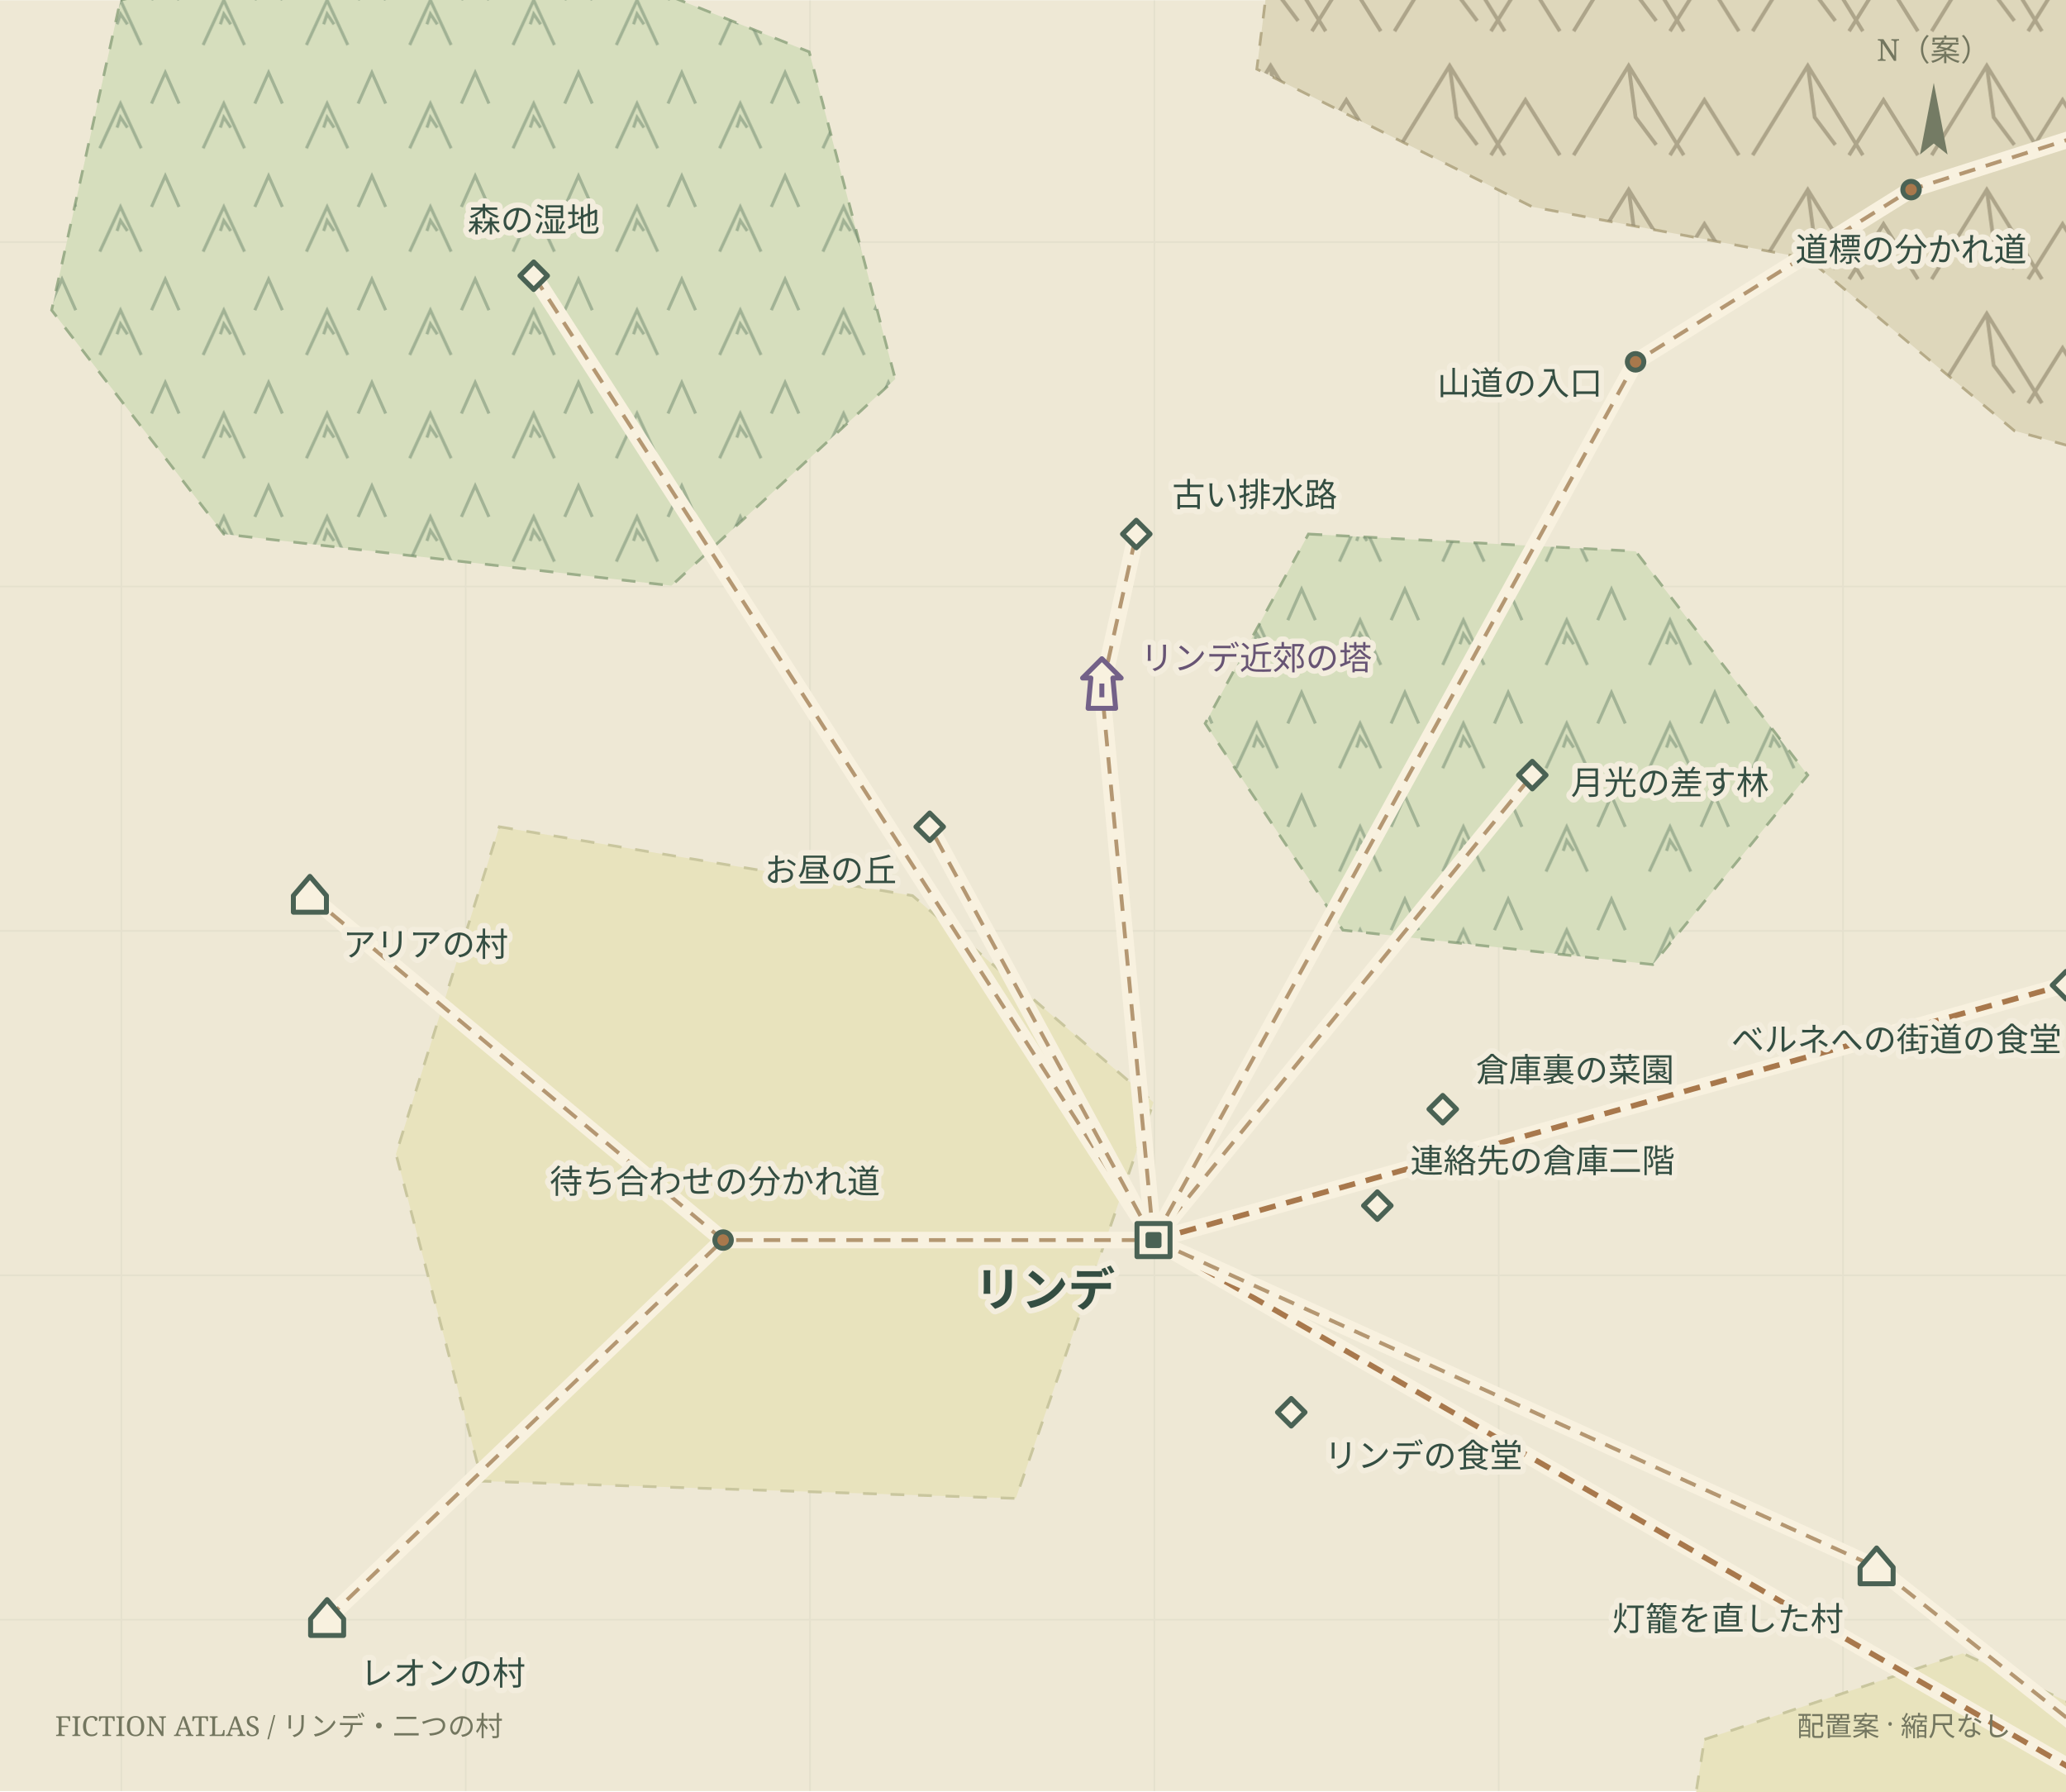
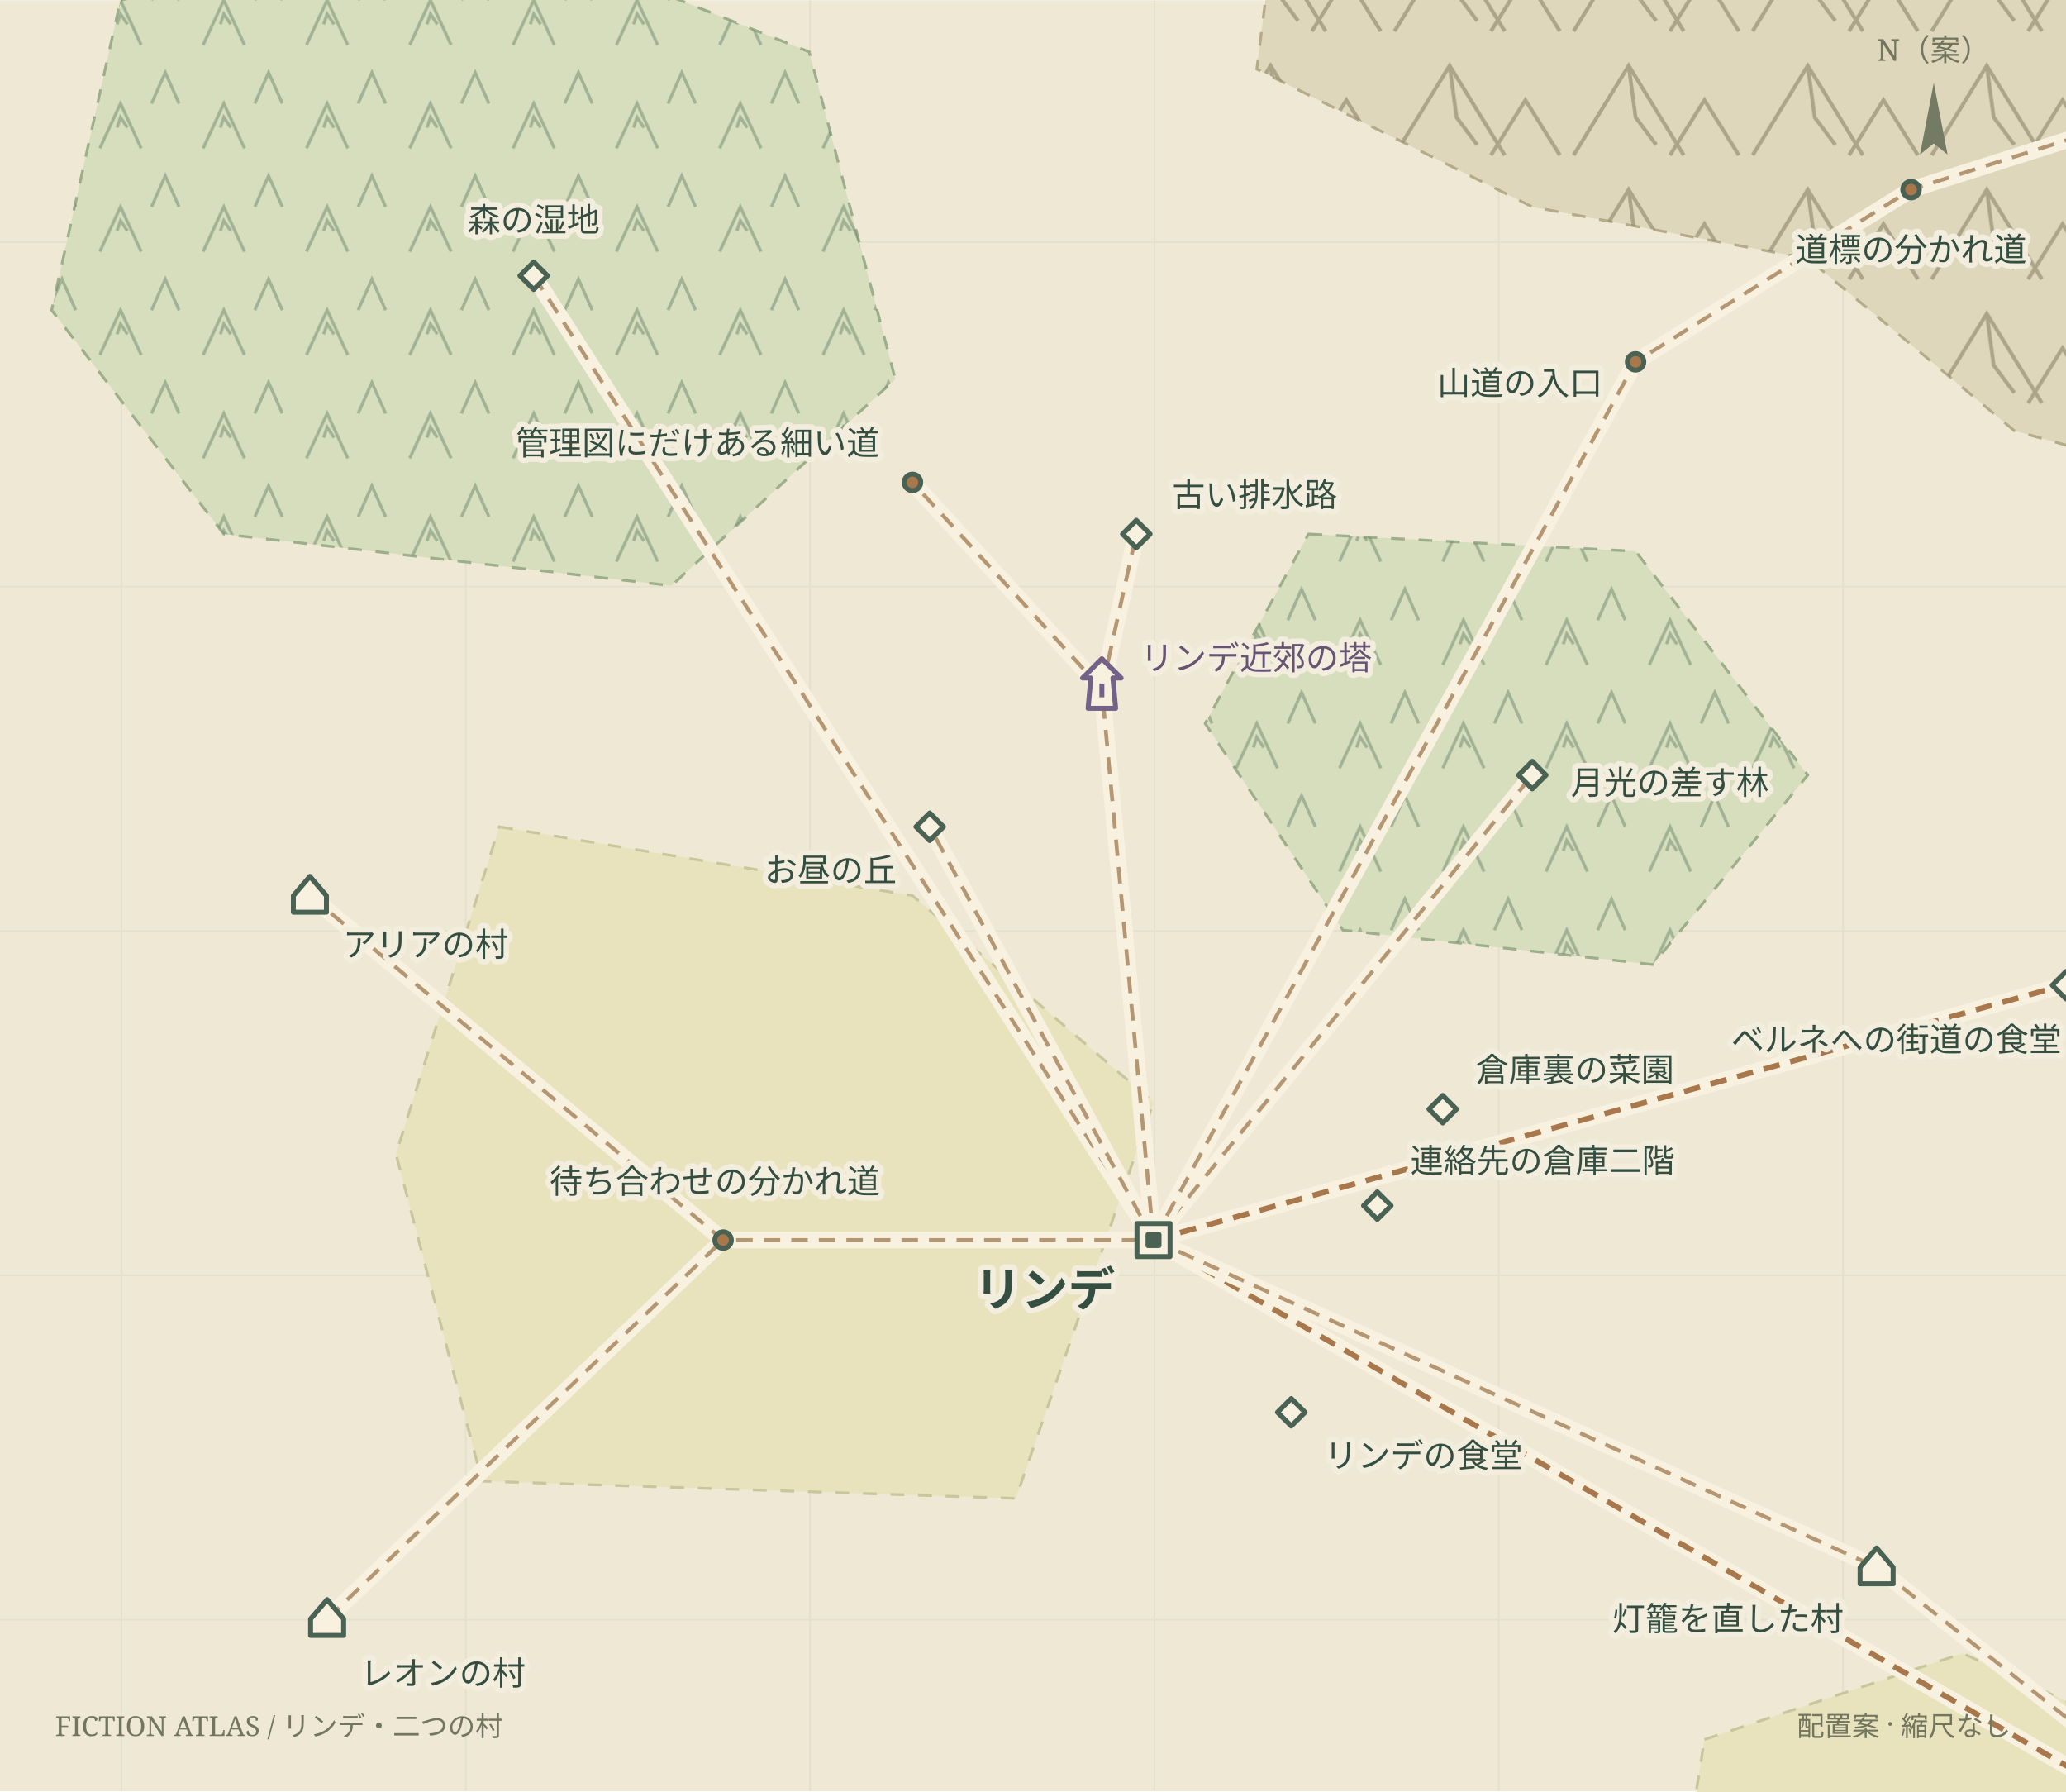
<svg xmlns="http://www.w3.org/2000/svg" width="1600" height="1387" id="map" role="img" aria-label="リンデ・二つの村" viewBox="65 130 600 520" style="font-family: &quot;Yu Gothic UI&quot;, Meiryo, sans-serif;">
  <defs>
    <pattern id="grid" width="100" height="100" patternUnits="userSpaceOnUse">
      <path d="M 100 0 L 0 0 0 100" fill="none" stroke="#637a6510" stroke-width="1" />
    </pattern>
    <pattern id="forest-pattern" width="30" height="30" patternUnits="userSpaceOnUse">
      <path d="M 4 23 L 10 10 L 16 23 M 9 17 L 10 14 L 12 17 M 19 10 L 23 1 L 27 10" fill="none" stroke="#6e876e" stroke-width="0.9" opacity="0.5" />
    </pattern>
    <pattern id="mountain-pattern" width="52" height="36" patternUnits="userSpaceOnUse">
      <path d="M 2 31 L 18 5 L 34 31 M 18 5 L 20 20 L 26 28 M 30 31 L 40 15 L 50 31" fill="none" stroke="#948a70" stroke-width="1.1" opacity="0.65" />
    </pattern>
  </defs>
  <rect x="65" y="130" width="600" height="520" fill="#eee8d5" />
  <rect x="65" y="130" width="600" height="520" fill="url(#grid)" />
  <polygon points="210,370 330,390 400,450 360,565 205,560 180,465" fill="#e8e3bd" stroke="#c9c69e" stroke-width="0.8" stroke-dasharray="4 4" />
  <polygon points="100,130 200,105 300,145 325,240 260,300 130,285 80,220" fill="#d6debd" stroke="#9cae8a" stroke-width="0.8" stroke-dasharray="4 4" />
  <polygon points="100,130 200,105 300,145 325,240 260,300 130,285 80,220" fill="url(#forest-pattern)" pointer-events="none" />
  <polygon points="445,285 540,290 590,355 545,410 455,400 415,340" fill="#d6debd" stroke="#9cae8a" stroke-width="0.8" stroke-dasharray="4 4" />
  <polygon points="445,285 540,290 590,355 545,410 455,400 415,340" fill="url(#forest-pattern)" pointer-events="none" />
  <polygon points="440,70 540,60 650,70 765,80 845,150 825,240 740,280 650,255 590,205 510,190 430,150" fill="#ded7bb" stroke="#b6ab88" stroke-width="0.8" stroke-dasharray="4 4" />
  <polygon points="440,70 540,60 650,70 765,80 845,150 825,240 740,280 650,255 590,205 510,190 430,150" fill="url(#mountain-pattern)" pointer-events="none" />
  <polyline points="990,205 1020,255 1005,310 1020,360 1050,420 1060,490" fill="none" stroke="#90b3b3" stroke-width="4" stroke-linejoin="round" stroke-linecap="round" />
  <polygon points="810,545 890,535 990,580 1010,650 960,700 860,690 820,625" fill="#d6debd" stroke="#9cae8a" stroke-width="0.8" stroke-dasharray="4 4" />
  <polygon points="810,545 890,535 990,580 1010,650 960,700 860,690 820,625" fill="url(#forest-pattern)" pointer-events="none" />
  <polygon points="560,635 635,610 700,640 790,740 760,810 600,805 545,730" fill="#e8e3bd" stroke="#c9c69e" stroke-width="0.8" stroke-dasharray="4 4" />
  <polyline points="400,490 900,350" fill="none" stroke="#f8f1df" stroke-width="4.8" stroke-linejoin="round" />
  <polyline points="400,490 900,350" fill="none" stroke="#a8784c" stroke-width="1.6" stroke-dasharray="4.8 3.2" stroke-linejoin="round" />
  <polyline points="400,490 730,680" fill="none" stroke="#f8f1df" stroke-width="4.8" stroke-linejoin="round" />
  <polyline points="400,490 730,680" fill="none" stroke="#a8784c" stroke-width="1.6" stroke-dasharray="4.8 3.2" stroke-linejoin="round" />
  <polyline points="155,390 275,490 400,490" fill="none" stroke="#f8f1df" stroke-width="4.8" stroke-linejoin="round" />
  <polyline points="155,390 275,490 400,490" fill="none" stroke="#b49772" stroke-width="1.12" stroke-dasharray="4.8 3.2" stroke-linejoin="round" />
  <polyline points="160,600 275,490" fill="none" stroke="#f8f1df" stroke-width="4.8" stroke-linejoin="round" />
  <polyline points="160,600 275,490" fill="none" stroke="#b49772" stroke-width="1.12" stroke-dasharray="4.8 3.2" stroke-linejoin="round" />
  <polyline points="400,490 385,330" fill="none" stroke="#f8f1df" stroke-width="4.8" stroke-linejoin="round" />
  <polyline points="400,490 385,330" fill="none" stroke="#b49772" stroke-width="1.12" stroke-dasharray="4.8 3.2" stroke-linejoin="round" />
  <polyline points="400,490 220,210" fill="none" stroke="#f8f1df" stroke-width="4.8" stroke-linejoin="round" />
  <polyline points="400,490 220,210" fill="none" stroke="#b49772" stroke-width="1.12" stroke-dasharray="4.8 3.2" stroke-linejoin="round" />
  <polyline points="400,490 510,355" fill="none" stroke="#f8f1df" stroke-width="4.8" stroke-linejoin="round" />
  <polyline points="400,490 510,355" fill="none" stroke="#b49772" stroke-width="1.12" stroke-dasharray="4.8 3.2" stroke-linejoin="round" />
  <polyline points="400,490 540,235 620,185 730,150 900,130" fill="none" stroke="#f8f1df" stroke-width="4.8" stroke-linejoin="round" />
  <polyline points="400,490 540,235 620,185 730,150 900,130" fill="none" stroke="#b49772" stroke-width="1.12" stroke-dasharray="4.8 3.2" stroke-linejoin="round" />
  <polyline points="400,490 610,585 730,680" fill="none" stroke="#f8f1df" stroke-width="4.8" stroke-linejoin="round" />
  <polyline points="400,490 610,585 730,680" fill="none" stroke="#b49772" stroke-width="1.12" stroke-dasharray="4.8 3.2" stroke-linejoin="round" />
  <polyline points="900,350 870,260" fill="none" stroke="#f8f1df" stroke-width="4.8" stroke-linejoin="round" />
  <polyline points="900,350 870,260" fill="none" stroke="#b49772" stroke-width="1.12" stroke-dasharray="4.8 3.2" stroke-linejoin="round" />
  <polyline points="900,350 1020,360 1095,300" fill="none" stroke="#f8f1df" stroke-width="4.8" stroke-linejoin="round" />
  <polyline points="900,350 1020,360 1095,300" fill="none" stroke="#b49772" stroke-width="1.12" stroke-dasharray="4.8 3.2" stroke-linejoin="round" />
  <polyline points="730,680 850,660" fill="none" stroke="#f8f1df" stroke-width="4.8" stroke-linejoin="round" />
  <polyline points="730,680 850,660" fill="none" stroke="#b49772" stroke-width="1.12" stroke-dasharray="4.8 3.2" stroke-linejoin="round" />
  <polyline points="385,330 395,285" fill="none" stroke="#f8f1df" stroke-width="4.8" stroke-linejoin="round" />
  <polyline points="385,330 395,285" fill="none" stroke="#b49772" stroke-width="1.12" stroke-dasharray="4.8 3.2" stroke-linejoin="round" />
+   <polyline points="385,330 330,270" fill="none" stroke="#f8f1df" stroke-width="4.8" stroke-linejoin="round" />
+   <polyline points="385,330 330,270" fill="none" stroke="#b49772" stroke-width="1.12" stroke-dasharray="4.8 3.2" stroke-linejoin="round" />
  <polyline points="400,490 335,370" fill="none" stroke="#f8f1df" stroke-width="4.8" stroke-linejoin="round" />
  <polyline points="400,490 335,370" fill="none" stroke="#b49772" stroke-width="1.12" stroke-dasharray="4.8 3.2" stroke-linejoin="round" />
  <polyline points="900,350 850,300 870,260" fill="none" stroke="#f8f1df" stroke-width="4.8" stroke-linejoin="round" />
  <polyline points="900,350 850,300 870,260" fill="none" stroke="#b49772" stroke-width="1.12" stroke-dasharray="4.8 3.2" stroke-linejoin="round" />
  <polyline points="900,350 955,320 1020,360" fill="none" stroke="#f8f1df" stroke-width="4.8" stroke-linejoin="round" />
  <polyline points="900,350 955,320 1020,360" fill="none" stroke="#b49772" stroke-width="1.12" stroke-dasharray="4.8 3.2" stroke-linejoin="round" />
  <polyline points="765,715 930,650 845,605" fill="none" stroke="#f8f1df" stroke-width="4.8" stroke-linejoin="round" />
  <polyline points="765,715 930,650 845,605" fill="none" stroke="#b49772" stroke-width="1.12" stroke-dasharray="4.8 3.2" stroke-linejoin="round" />
  <polyline points="845,605 930,650 1040,740" fill="none" stroke="#f8f1df" stroke-width="4.8" stroke-linejoin="round" />
  <polyline points="845,605 930,650 1040,740" fill="none" stroke="#b49772" stroke-width="1.12" stroke-dasharray="4.8 3.2" stroke-linejoin="round" />
  <g transform="translate(400 490)" class="place" tabindex="0" role="button" aria-label="リンデ" data-id="linde">
    <circle r="11.2" fill="transparent" stroke="none" stroke-width="0.8" class="halo" />
    <g fill="#f8f1df" stroke="#4a6254" stroke-width="1.44" stroke-linejoin="round">
      <rect x="-4.8" y="-4.8" width="9.6" height="9.6" />
      <rect x="-1.6" y="-1.6" width="3.2" height="3.2" fill="#4a6254" />
    </g>
    <text x="-11.2" y="19.2" font-size="13.6" font-weight="600" text-anchor="end" fill="#344e42" stroke="#f3eddd" stroke-width="3.2" paint-order="stroke" stroke-linejoin="round">リンデ</text>
  </g>
  <g transform="translate(155 390)" class="place" tabindex="0" role="button" aria-label="アリアの村" data-id="aria-village">
    <circle r="11.2" fill="transparent" stroke="none" stroke-width="0.8" class="halo" />
    <g fill="#f8f1df" stroke="#4a6254" stroke-width="1.44" stroke-linejoin="round">
      <path d="M -4.8 0 L 0 -5.6 L 4.8 0 V 4.8 H -4.8 Z" />
    </g>
    <text x="9.6" y="17.6" font-size="9.6" font-weight="400" text-anchor="start" fill="#344e42" stroke="#f3eddd" stroke-width="3.2" paint-order="stroke" stroke-linejoin="round">アリアの村</text>
  </g>
  <g transform="translate(160 600)" class="place" tabindex="0" role="button" aria-label="レオンの村" data-id="leon-village">
    <circle r="11.2" fill="transparent" stroke="none" stroke-width="0.8" class="halo" />
    <g fill="#f8f1df" stroke="#4a6254" stroke-width="1.44" stroke-linejoin="round">
      <path d="M -4.8 0 L 0 -5.6 L 4.8 0 V 4.8 H -4.8 Z" />
    </g>
    <text x="9.6" y="19.2" font-size="9.6" font-weight="400" text-anchor="start" fill="#344e42" stroke="#f3eddd" stroke-width="3.2" paint-order="stroke" stroke-linejoin="round">レオンの村</text>
  </g>
  <g transform="translate(275 490)" class="place" tabindex="0" role="button" aria-label="待ち合わせの分かれ道" data-id="meeting-junction">
    <circle r="11.2" fill="transparent" stroke="none" stroke-width="0.8" class="halo" />
    <g fill="#f8f1df" stroke="#4a6254" stroke-width="1.44" stroke-linejoin="round">
      <circle r="2.4" fill="#a8784c" />
    </g>
    <text x="-2.4" y="-13.6" font-size="9.6" font-weight="400" text-anchor="middle" fill="#344e42" stroke="#f3eddd" stroke-width="3.2" paint-order="stroke" stroke-linejoin="round">待ち合わせの分かれ道</text>
  </g>
  <g transform="translate(385 330)" class="place" tabindex="0" role="button" aria-label="リンデ近郊の塔" data-id="linde-tower">
    <circle r="11.2" fill="transparent" stroke="none" stroke-width="0.8" class="halo" />
    <g fill="#f8f1df" stroke="#736188" stroke-width="1.44" stroke-linejoin="round">
      <path d="M -4 5.6 L -3.2 -3.2 L -5.6 -3.2 L 0 -8.8 L 5.6 -3.2 L 3.2 -3.2 L 4 5.6 Z" />
      <path d="M 0 -1.6 V 2.4" />
    </g>
    <text x="11.2" y="-5.6" font-size="9.6" font-weight="400" text-anchor="start" fill="#675474" stroke="#f3eddd" stroke-width="3.2" paint-order="stroke" stroke-linejoin="round">リンデ近郊の塔</text>
  </g>
  <g transform="translate(220 210)" class="place" tabindex="0" role="button" aria-label="森の湿地" data-id="wetland">
    <circle r="11.2" fill="transparent" stroke="none" stroke-width="0.8" class="halo" />
    <g fill="#f8f1df" stroke="#4a6254" stroke-width="1.44" stroke-linejoin="round">
      <path d="M 0 -4 L 4 0 L 0 4 L -4 0 Z" />
    </g>
    <text x="0" y="-12.8" font-size="9.6" font-weight="400" text-anchor="middle" fill="#344e42" stroke="#f3eddd" stroke-width="3.2" paint-order="stroke" stroke-linejoin="round">森の湿地</text>
  </g>
  <g transform="translate(510 355)" class="place" tabindex="0" role="button" aria-label="月光の差す林" data-id="moon-herbs">
    <circle r="11.2" fill="transparent" stroke="none" stroke-width="0.8" class="halo" />
    <g fill="#f8f1df" stroke="#4a6254" stroke-width="1.44" stroke-linejoin="round">
      <path d="M 0 -4 L 4 0 L 0 4 L -4 0 Z" />
    </g>
    <text x="11.2" y="5.6" font-size="9.6" font-weight="400" text-anchor="start" fill="#344e42" stroke="#f3eddd" stroke-width="3.2" paint-order="stroke" stroke-linejoin="round">月光の差す林</text>
  </g>
  <g transform="translate(540 235)" class="place" tabindex="0" role="button" aria-label="山道の入口" data-id="mountain-entry">
    <circle r="11.2" fill="transparent" stroke="none" stroke-width="0.8" class="halo" />
    <g fill="#f8f1df" stroke="#4a6254" stroke-width="1.44" stroke-linejoin="round">
      <circle r="2.4" fill="#a8784c" />
    </g>
    <text x="-9.6" y="9.6" font-size="9.6" font-weight="400" text-anchor="end" fill="#344e42" stroke="#f3eddd" stroke-width="3.2" paint-order="stroke" stroke-linejoin="round">山道の入口</text>
  </g>
  <g transform="translate(620 185)" class="place" tabindex="0" role="button" aria-label="道標の分かれ道" data-id="signpost">
    <circle r="11.2" fill="transparent" stroke="none" stroke-width="0.8" class="halo" />
    <g fill="#f8f1df" stroke="#4a6254" stroke-width="1.44" stroke-linejoin="round">
      <circle r="2.4" fill="#a8784c" />
    </g>
    <text x="0" y="20.8" font-size="9.6" font-weight="400" text-anchor="middle" fill="#344e42" stroke="#f3eddd" stroke-width="3.2" paint-order="stroke" stroke-linejoin="round">道標の分かれ道</text>
  </g>
  <g transform="translate(610 585)" class="place" tabindex="0" role="button" aria-label="灯籠を直した村" data-id="lantern-village">
    <circle r="11.2" fill="transparent" stroke="none" stroke-width="0.8" class="halo" />
    <g fill="#f8f1df" stroke="#4a6254" stroke-width="1.44" stroke-linejoin="round">
      <path d="M -4.8 0 L 0 -5.6 L 4.8 0 V 4.8 H -4.8 Z" />
    </g>
    <text x="-9.6" y="18.4" font-size="9.6" font-weight="400" text-anchor="end" fill="#344e42" stroke="#f3eddd" stroke-width="3.2" paint-order="stroke" stroke-linejoin="round">灯籠を直した村</text>
  </g>
  <g transform="translate(335 370)" class="place" tabindex="0" role="button" aria-label="お昼の丘" data-id="picnic-hill">
    <circle r="11.2" fill="transparent" stroke="none" stroke-width="0.8" class="halo" />
    <g fill="#f8f1df" stroke="#4a6254" stroke-width="1.44" stroke-linejoin="round">
      <path d="M 0 -4 L 4 0 L 0 4 L -4 0 Z" />
    </g>
    <text x="-9.6" y="16" font-size="9.6" font-weight="400" text-anchor="end" fill="#344e42" stroke="#f3eddd" stroke-width="3.2" paint-order="stroke" stroke-linejoin="round">お昼の丘</text>
  </g>
  <g transform="translate(395 285)" class="place" tabindex="0" role="button" aria-label="古い排水路" data-id="old-waterway">
    <circle r="11.2" fill="transparent" stroke="none" stroke-width="0.8" class="halo" />
    <g fill="#f8f1df" stroke="#4a6254" stroke-width="1.44" stroke-linejoin="round">
      <path d="M 0 -4 L 4 0 L 0 4 L -4 0 Z" />
    </g>
    <text x="10.4" y="-8" font-size="9.6" font-weight="400" text-anchor="start" fill="#344e42" stroke="#f3eddd" stroke-width="3.2" paint-order="stroke" stroke-linejoin="round">古い排水路</text>
  </g>
+   <g transform="translate(330 270)" class="place" tabindex="0" role="button" aria-label="管理図にだけある細い道" data-id="old-map-path">
+     <circle r="11.2" fill="transparent" stroke="none" stroke-width="0.8" class="halo" />
+     <g fill="#f8f1df" stroke="#4a6254" stroke-width="1.44" stroke-linejoin="round">
+       <circle r="2.4" fill="#a8784c" />
+     </g>
+     <text x="-9.6" y="-8" font-size="9.6" font-weight="400" text-anchor="end" fill="#344e42" stroke="#f3eddd" stroke-width="3.2" paint-order="stroke" stroke-linejoin="round">管理図にだけある細い道</text>
+   </g>
  <g transform="translate(465 480)" class="place" tabindex="0" role="button" aria-label="連絡先の倉庫二階" data-id="linde-warehouse">
    <circle r="11.2" fill="transparent" stroke="none" stroke-width="0.8" class="halo" />
    <g fill="#f8f1df" stroke="#4a6254" stroke-width="1.44" stroke-linejoin="round">
      <path d="M 0 -4 L 4 0 L 0 4 L -4 0 Z" />
    </g>
    <text x="9.6" y="-9.6" font-size="9.6" font-weight="400" text-anchor="start" fill="#344e42" stroke="#f3eddd" stroke-width="3.2" paint-order="stroke" stroke-linejoin="round">連絡先の倉庫二階</text>
  </g>
  <g transform="translate(484 452)" class="place" tabindex="0" role="button" aria-label="倉庫裏の菜園" data-id="linde-warehouse-yard">
    <circle r="11.2" fill="transparent" stroke="none" stroke-width="0.8" class="halo" />
    <g fill="#f8f1df" stroke="#4a6254" stroke-width="1.44" stroke-linejoin="round">
      <path d="M 0 -4 L 4 0 L 0 4 L -4 0 Z" />
    </g>
    <text x="9.6" y="-8" font-size="9.6" font-weight="400" text-anchor="start" fill="#344e42" stroke="#f3eddd" stroke-width="3.2" paint-order="stroke" stroke-linejoin="round">倉庫裏の菜園</text>
  </g>
  <g transform="translate(440 540)" class="place" tabindex="0" role="button" aria-label="リンデの食堂" data-id="linde-dining">
    <circle r="11.2" fill="transparent" stroke="none" stroke-width="0.8" class="halo" />
    <g fill="#f8f1df" stroke="#4a6254" stroke-width="1.44" stroke-linejoin="round">
      <path d="M 0 -4 L 4 0 L 0 4 L -4 0 Z" />
    </g>
    <text x="9.6" y="16" font-size="9.6" font-weight="400" text-anchor="start" fill="#344e42" stroke="#f3eddd" stroke-width="3.2" paint-order="stroke" stroke-linejoin="round">リンデの食堂</text>
  </g>
  <g transform="translate(665 416)" class="place" tabindex="0" role="button" aria-label="ベルネへの街道の食堂" data-id="roadside-dining">
    <circle r="11.2" fill="transparent" stroke="none" stroke-width="0.8" class="halo" />
    <g fill="#f8f1df" stroke="#4a6254" stroke-width="1.44" stroke-linejoin="round">
      <path d="M 0 -4 L 4 0 L 0 4 L -4 0 Z" />
    </g>
    <text x="-49.245" y="19.2" font-size="9.6" font-weight="400" text-anchor="middle" fill="#344e42" stroke="#f3eddd" stroke-width="3.2" paint-order="stroke" stroke-linejoin="round">ベルネへの街道の食堂</text>
  </g>
  <g fill="#73765f" font-family="Georgia, Yu Mincho, serif" pointer-events="none">
    <path d="M 626.6 154 L 622.6 174.8 L 626.6 171.6 L 630.6 174.8 Z" fill="#747b64" />
    <text x="626.6" y="147.6" text-anchor="middle" font-size="8.8">N（案）</text>
    <text x="81" y="634" font-size="8">FICTION ATLAS / リンデ・二つの村</text>
    <text x="649" y="634" font-size="8" text-anchor="end">配置案 · 縮尺なし</text>
  </g>
</svg>
